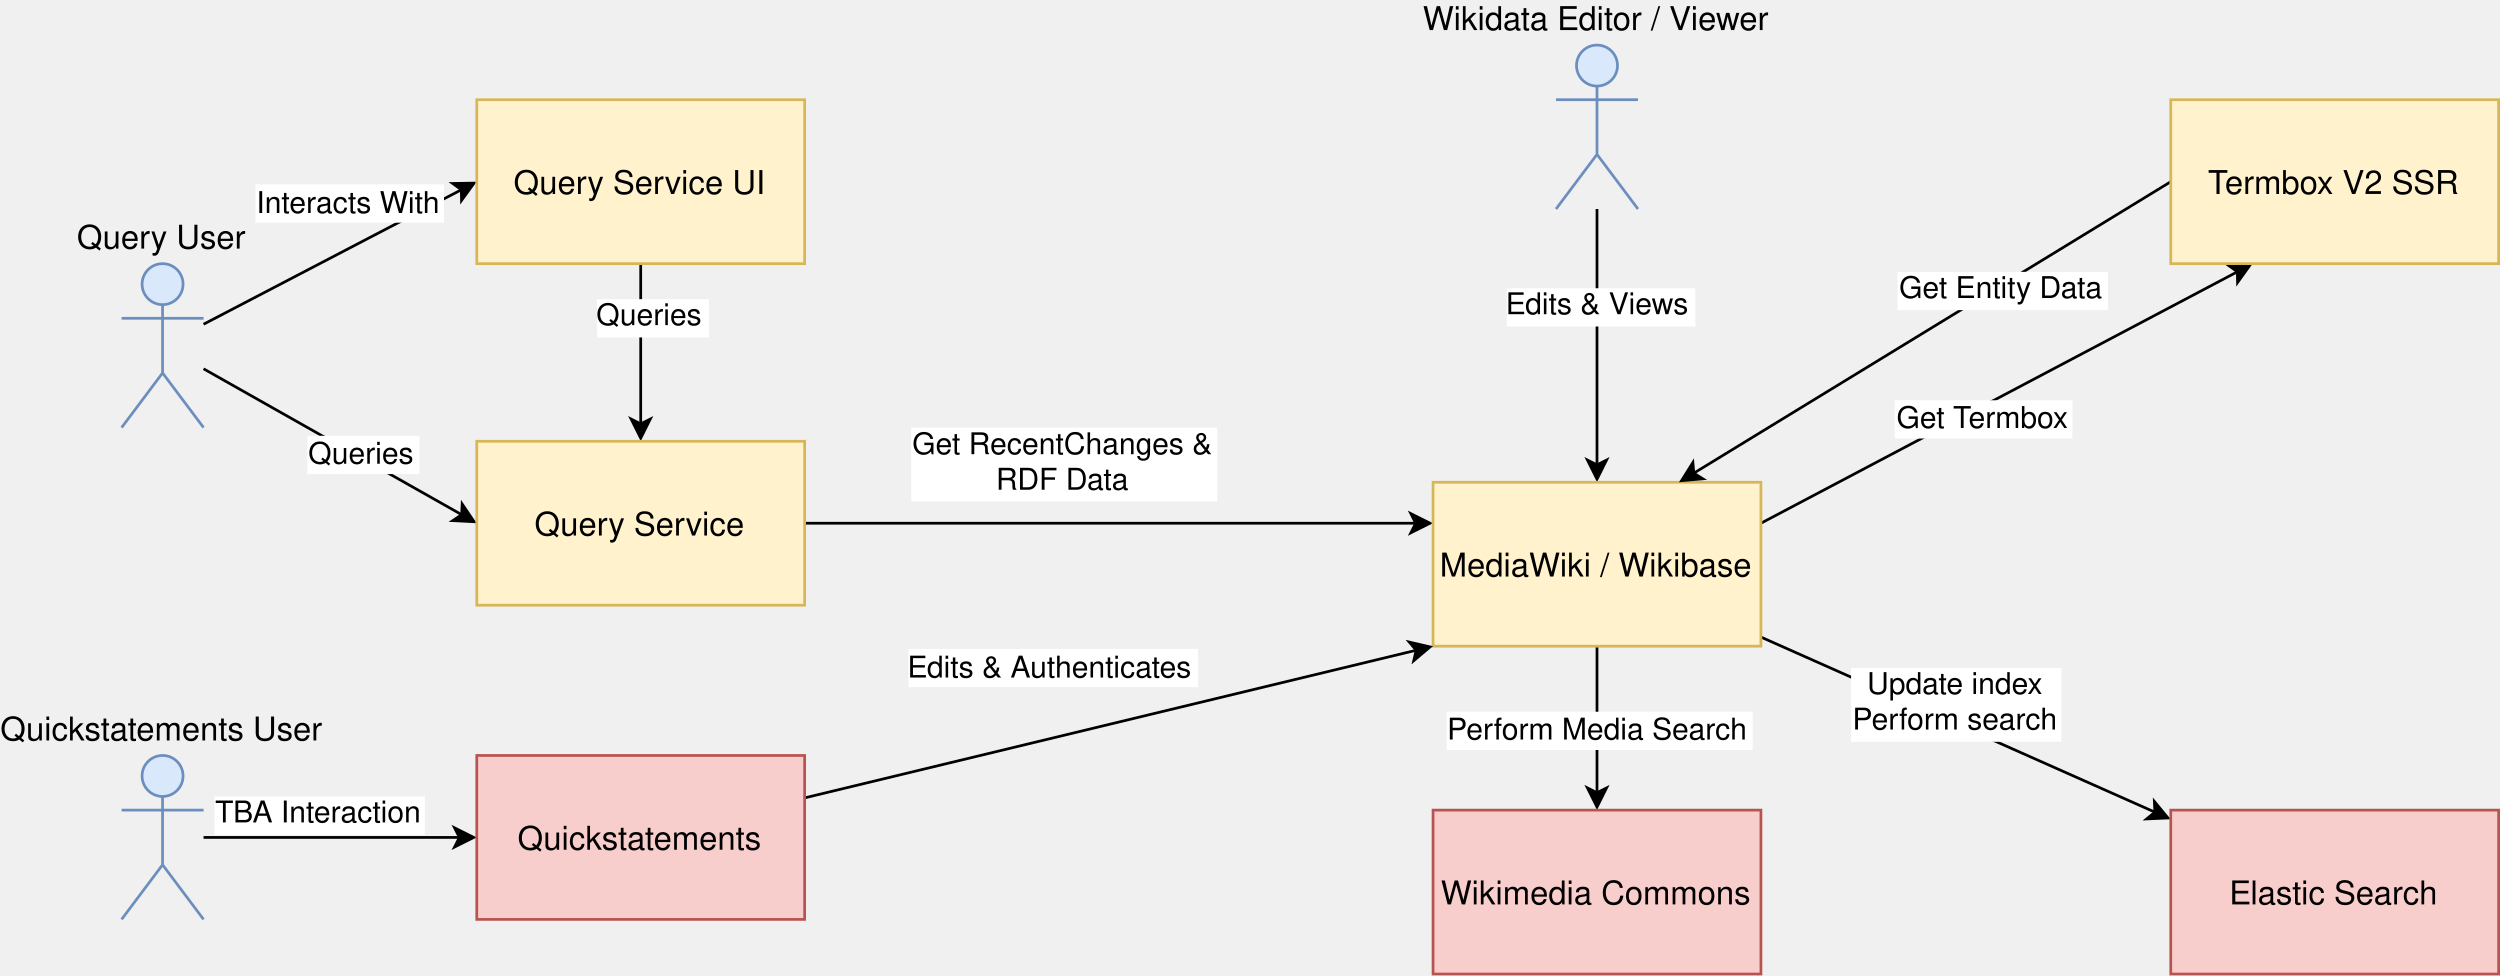
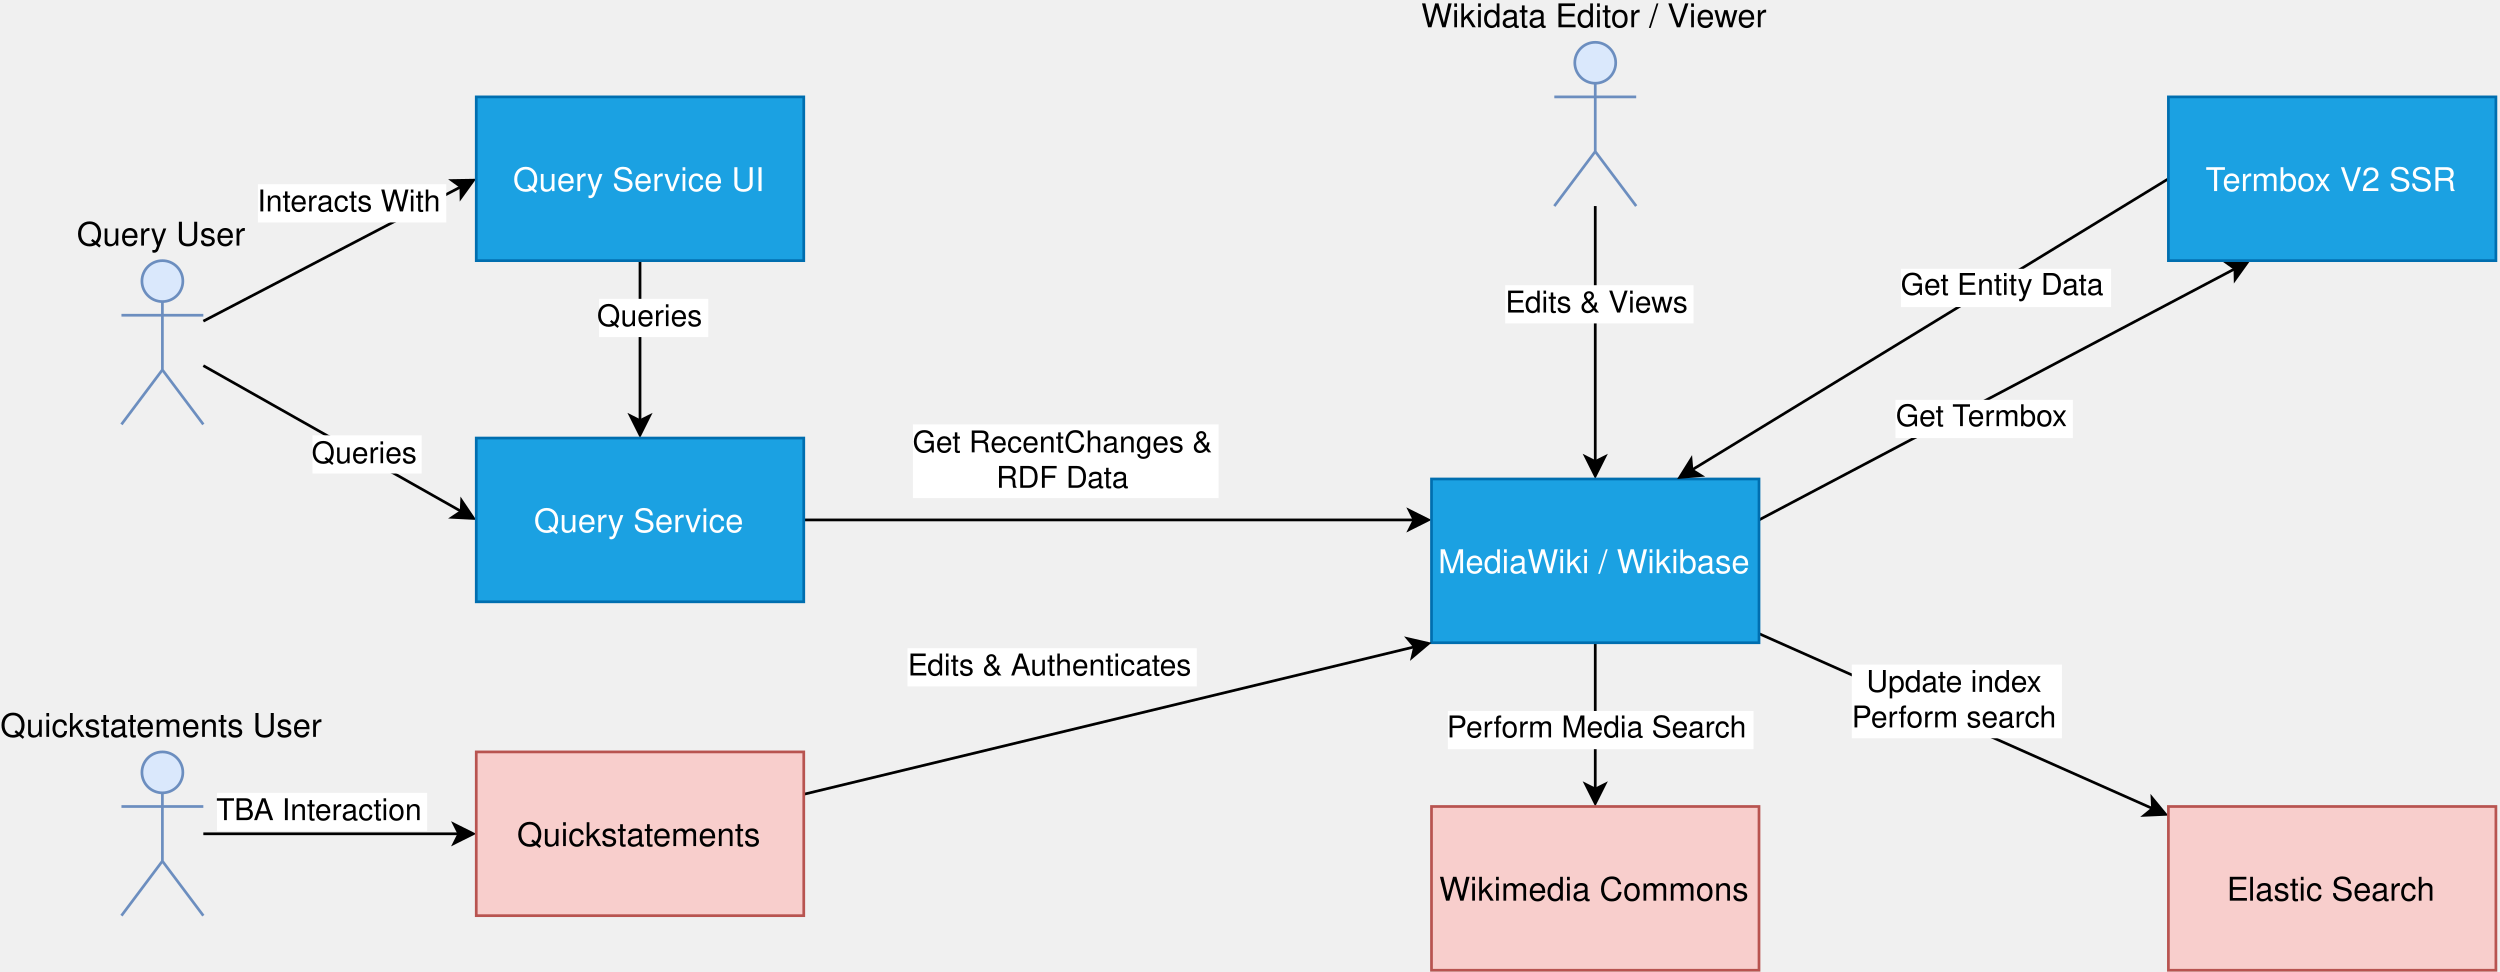
- <svg xmlns="http://www.w3.org/2000/svg" host="65bd71144e" version="1.1" width="915px" height="357px" viewBox="-0.5 -0.5 915 357" content="&lt;mxfile host=&quot;09a1d0c5-4f6d-4747-9076-1a5bd4f29423&quot; modified=&quot;2021-01-07T17:05:18.705Z&quot; agent=&quot;5.0 (X11; Linux x86_64) AppleWebKit/537.36 (KHTML, like Gecko) VSCodium/1.52.1 Chrome/83.0.41.122 Electron/9.3.5 Safari/537.36&quot; etag=&quot;2gOXge3UcDMe1jESMjzS&quot; version=&quot;13.10.0&quot; type=&quot;embed&quot;&gt;&lt;diagram id=&quot;XFkhv5XfGi1PEyDfdlKW&quot; name=&quot;Page-1&quot;&gt;7Vtdd5s4EP01fowPkvjyY+K4afe0u9m6bdp92SODbGsDyAfkxM6vX8lI5kMkcWJM6G7zkKBBSDAz93I1KAM0jjdXKV4tP7GQRANohZsBuhxACCzPFX+kZZtbPN/KDYuUhqpTYZjSB6KvVNY1DUlW6cgZizhdVY0BSxIS8IoNpym7r3abs6g66woviGGYBjgyrTc05Mvc6kOvsL8ndLHUMwN3lJ+Jse6sniRb4pDdl0xoMkDjlDGeH8WbMYmk87Rf8uvePXJ2f2MpSfghF0z/oj8cK/z9by982ED8B/jt/ewM6ZvjW/3EJBQOUE2W8iVbsARHk8J6kbJ1EhI5rCVaRZ+PjK2EEQjjP4TzrYomXnMmTEseR+qsuON0+11eP3R084cabte43FRaW9UyH1l5IWPrNCBPPKdOHZwuCH+qn/KHdEJpBuXRK8JiIm5IdEhJhDm9q2YJVsm22Pcr4iEOVEheEh6VTHc4WqupJiHl2UDG2sXxaucU6xslIs+bAvkRzwQg0QWO6CIR5kB4jqTCcEdSTkWan6sTMQ3DPLgkow94thtE+nzFaMJ3z+VcDJzLxig8mVpyJrIZNIBVzVLBQ8XJ6qoza4ggQvm1BzteDXct77/Uhc3nmUiBemT2s74+WMCI1Q29pSHmWFhl2Fi6i9s7FTERh3rIBEes5OE6js4D2b8I1C6S1yyjnDIZMC6xZoRxxjhnsUTlmkc0IeM9LcpYzmkUjVkkxxWzoRATfx4Ie8ZTdktKZ9zAJ7O5OBPVZt3nj5FQj2LTiP+jcfZGTn6JelfoDLoviFebliXOda0ToQ+M3oIcX09y8FCSg70iOf2CLAHny8W5MHyQqYWDXer1jNx0ahxPbtYQgJFfyXvNJK+lOk2bwB4CuzZybZTTsSE0gvrnmga3GcecxCTZvcO+Zr84sJYO0LMqEYOjtyZB34hQi/qvov4KMdi6/rMPpEavV8yIPANEmhMlfG6oyIi+EaPfHjFCW4s+DYZ2eNEfVocVrDi03M6IEf6fADVqG1DNMbWtKm364tk9YEM//+161QHz21ZjtB9ipEFQfvmRlJLeLdJ0MraiY1BNvx8J19ND0W4M0/aXMjlEmQDwxsoEolMSaVeVKa9nROpWozyyhlbpR/u8IyK1zaVhX4kUtUWkZ0L4iNdWJQpH1r60znG60jimbtXEOiXpHRWAEBT74Rn41vhwPp/DoJEPQ3fmOm47LFcXEo5JcgB2ynIdrr/gc3qRbCj/rgcRxyWVKVrFRbJxPDWODqTGnhXtoVm0v5Iwsz4TSUjjJU4WpFbCF6sPBKS3Pl/K8vClLBqP4eC8+fPMW/Jcm+s7B7kVsNnH0ZwmUHs09Op1r5GYbVT68buiQjMZDCrsPwsCz3ljGrRNsVeuxScsaaX4XtJ/sCIAwauYEZ6KGjXlPc+NoFfcaJtLrpwbv5A0nrFN3+jOblPWAaCXxJqWev9N03Y6gV0XQLD7BQTXAMLXVYi5VMZUOHNT0gTXJJ2zNJbuIDgNelfz1UnSzpd+262BpJ2vYRp6HWDG+89gBvULM2ZZtYDGJxJSvFNVvYSIXhG3IZtdu4aQdnRzTTL7Q4QqpZ+u8APMos8uuHI3zUBvoJGNGc56qZ49p6aeG77hdquekf2Mn46Tyt6LaqVaKuvj0xYRtAD+2aoIGuOGUp4knPKtLhL0jOd0orUjBcCRr/4OuMrc9LdfyVjf5Jnp9HMfOQpYsGeFTgRPyVEvWcsfQTbw5yQbvc/imX3G52u+FD4RFMI7/AKTMo7VB87m6DyZTi3t0KtipRW9dYa8oVPf+QeHta0KJ+Qu8w1jbNF7EXH5AWkmrpnv2M6TyHp9abJpg1y3xAVM8Eh1GqsFyZjFMUt66cu6UEUNn/Q79qVZH5xEOBPU8fjSrgeONN6mp/SkaBb/NZSTQfG/V2jyLw==&lt;/diagram&gt;&lt;/mxfile&gt;">
+ <svg xmlns="http://www.w3.org/2000/svg" host="65bd71144e" version="1.1" width="916px" height="356px" viewBox="-0.5 -0.5 916 356" content="&lt;mxfile host=&quot;6025a32a-8854-47d2-b902-ed7243c2b65e&quot; modified=&quot;2021-01-28T15:24:03.833Z&quot; agent=&quot;5.0 (X11; Linux x86_64) AppleWebKit/537.36 (KHTML, like Gecko) Code/1.52.1 Chrome/83.0.41.122 Electron/9.3.5 Safari/537.36&quot; etag=&quot;fBhFUkP89XpVR5HcNv44&quot; version=&quot;13.10.0&quot; type=&quot;embed&quot;&gt;&lt;diagram id=&quot;XFkhv5XfGi1PEyDfdlKW&quot; name=&quot;Page-1&quot;&gt;7Vtdd9o4EP01PIZjSf7ikRCSdk+7my1t0+7LHmEL0Ma2OLZIIL9+JSzhD5GEBOM4u+WhtcayZM/Mvb4aKz00itdXKV4uPrOQRD1oheseuuhBCDzXFv9Jyya3+JabG+YpDVWnwjChD0QZLWVd0ZBklY6csYjTZdUYsCQhAa/YcJqy+2q3GYuqsy7xnBiGSYAj03pDQ75QTwG9wv6B0PlCzwzcQX4mxrqzepJsgUN2XzKhcQ+NUsZ4fhSvRySSztN+ya+7fOTs7sZSkvBDLpj8RX86Vvj73174sIb4D/Dbh+kZ0jfHN/qJSSgcoJos5Qs2ZwmOxoX1PGWrJCRyWEu0ij6fGFsKIxDGfwjnGxVNvOJMmBY8jtRZccfp5oe8vu/o5k813LZxsa60NqplPrLyQsZWaUCeeE6dOjidE/5UP+UP6YTSDMqjV4TFRNyQ6JCSCHN6V80SrJJtvutXxEMcqJC8JDwqme5wtFJTjUPKs56MtYvj5dYp1ndKRJ7vC+QnPBWAROc4ovNEmAPhOZIKwx1JORVpPlQnYhqGeXBJRh/wdDuI9PmS0YRvn8s57zkXe6PwZGrJmci6twesapYKHipOVledWX0EEcqvPdjxarhref+lLmw2y0QK1COzm/X1wQJGrG7oLQ0xx8Iqw8bSbdwuVcREHOohExyxlIerOBoGsn8RqG0kr1lGOWUyYFxizQjjlHHOYonKFY9oQkY7WpSxnNEoGrFIjitmQyEm/iwQ9oyn7JaUzriBT6YzcSaqzbrLHyOhHsWmEf9H4+wNnPwS9a7QGXRfEK82LUqc61onQh8YvAU5vp7k4KEkBztFcvoFWQLO1/OhMHyUqYWDbep1jNx0ahxPblYfgIFfyXvNJK+lOk2bwO4DuzZybZTTsSE0gvrniga3GcecxCTZvsO+Zb84sJYO0LMqEYODtyZB34hQg/qvov4KMdi4/rMPpEavU8yIPANEmhMlfG6oyIiuEaPfHDFCW4s+DYZmeNHvV4cVrNjXy9IWiBH+nwA1aBpQ+2NqW1Xa9MWze8CGfv6v61UHzG9bjdF8iJEGQfnlR1JKOrdI08nYiI5BNf1+JFxPD0V7b5g2v5TJIcoEgDdWJhCdkkjbqkx5HSNStxrlgdW3Sj/t85aI1DaXhl0lUtQUkZ4J4SNeW5UoHFn70jrHaUvjmLpVE+uEpHdUAEJQ7Mdn4FvjQzDFgMB9fGhZ7nh4Ka9gCS/ZZ9tfM+xXFxiOSX4Atsp+La7L4HM6kqwp/6EHEccl9SlaxUWycTxlDg6kzI4V86FZzL+S8LO+EElUowVO5qRW2ndl4ktvfbmQZeMLWUwewd5w/2ebt+S/Jtd9DnIrYLOPoz9NrPag79XrYQMx26D089uiSDMZDIp8v+wIPOeN6dE2xWG5dp+wpJFifUkvwopgBK9iTHgqytRU+Dxngk5xpm0u0XLO/ErSeMrWXaNBu0kZCIBeQmu66vw3UNtpBXZtAMHuFhBcAwjfliHmUklT4cx1SStck3TG0li6g+A06FyNWCdJMzsDbLcGkma+nmnotYAZ7z+DGdQtzJhl2AIan0lI8VZtdRIiegXdhJx27RpCmtHTNSnt9xGqlIrawg8wi0Tb4MrdNz294UY2pjh7V6rac2qqes+34HZVNbKf8d9xEtp7Uc1VS2h9fNqigxbG763qoLFvKOhxwinf6KJCx/hPJ1ozEgEcKQla4DBz8+BuhWN9l2cmky/vibuABTtWMEXwlNz1krX/ESQE3ycJ6X0cz+xjHq74QvhEUAtv8QtPyjhWH1D3R+fJdGpoB2AVK43oszPk9Z36zkLYr22FOCGnmW8eYwvgSwht5gck2PtBfOo7tvMksl5fyty3Aa9d4gImeKSajdUCZsTimCWd9GVdwKI9WwZa9qVZTxxHOBPU8fhSsAOONN6mp/SkaBZ/lZSTQfG3XWj8Lw==&lt;/diagram&gt;&lt;/mxfile&gt;">
  <defs />
  <g>
-     <path d="M 584 76 L 584 169.63" fill="none" stroke="#000000" stroke-miterlimit="10" pointer-events="stroke" />
-     <path d="M 584 174.88 L 580.5 167.88 L 584 169.63 L 587.5 167.88 Z" fill="#000000" stroke="#000000" stroke-miterlimit="10" pointer-events="all" />
+     <path d="M 584 75 L 584 168.63" fill="none" stroke="#000000" stroke-miterlimit="10" pointer-events="stroke" />
+     <path d="M 584 173.88 L 580.5 166.88 L 584 168.63 L 587.5 166.88 Z" fill="#000000" stroke="#000000" stroke-miterlimit="10" pointer-events="all" />
    <g fill="#000000" font-family="Helvetica" text-anchor="middle" font-size="11px">
-       <rect fill="#ffffff" stroke="none" x="551" y="105" width="69" height="14" stroke-width="0" />
-       <text x="584" y="114.5">
+       <rect fill="#ffffff" stroke="none" x="551" y="104" width="69" height="14" stroke-width="0" />
+       <text x="584.5" y="114">
                Edits &amp; Views
            </text>
    </g>
-     <ellipse cx="584" cy="23.5" rx="7.5" ry="7.5" fill="#dae8fc" stroke="#6c8ebf" pointer-events="all" />
-     <path d="M 584 31 L 584 56 M 584 36 L 569 36 M 584 36 L 599 36 M 584 56 L 569 76 M 584 56 L 599 76" fill="none" stroke="#6c8ebf" stroke-miterlimit="10" pointer-events="all" />
+     <ellipse cx="584" cy="22.5" rx="7.5" ry="7.5" fill="#dae8fc" stroke="#6c8ebf" pointer-events="all" />
+     <path d="M 584 30 L 584 55 M 584 35 L 569 35 M 584 35 L 599 35 M 584 55 L 569 75 M 584 55 L 599 75" fill="none" stroke="#6c8ebf" stroke-miterlimit="10" pointer-events="all" />
    <g fill="#000000" font-family="Helvetica" text-anchor="middle" font-size="12px">
-       <text x="583.5" y="10.5">
+       <text x="583.5" y="9.5">
                Wikidata Editor / Viewer
            </text>
    </g>
-     <path d="M 74 306 L 167.63 306" fill="none" stroke="#000000" stroke-miterlimit="10" pointer-events="stroke" />
-     <path d="M 172.88 306 L 165.88 309.5 L 167.63 306 L 165.88 302.5 Z" fill="#000000" stroke="#000000" stroke-miterlimit="10" pointer-events="all" />
+     <path d="M 74 305 L 167.63 305" fill="none" stroke="#000000" stroke-miterlimit="10" pointer-events="stroke" />
+     <path d="M 172.88 305 L 165.88 308.5 L 167.63 305 L 165.88 301.5 Z" fill="#000000" stroke="#000000" stroke-miterlimit="10" pointer-events="all" />
    <g fill="#000000" font-family="Helvetica" text-anchor="middle" font-size="11px">
-       <rect fill="#ffffff" stroke="none" x="78" y="291" width="77" height="14" stroke-width="0" />
-       <text x="115.86" y="300.5">
+       <rect fill="#ffffff" stroke="none" x="79" y="290" width="77" height="14" stroke-width="0" />
+       <text x="116.36" y="300">
                TBA Interaction
            </text>
    </g>
-     <ellipse cx="59" cy="283.5" rx="7.5" ry="7.5" fill="#dae8fc" stroke="#6c8ebf" pointer-events="all" />
-     <path d="M 59 291 L 59 316 M 59 296 L 44 296 M 59 296 L 74 296 M 59 316 L 44 336 M 59 316 L 74 336" fill="none" stroke="#6c8ebf" stroke-miterlimit="10" pointer-events="all" />
+     <ellipse cx="59" cy="282.5" rx="7.5" ry="7.5" fill="#dae8fc" stroke="#6c8ebf" pointer-events="all" />
+     <path d="M 59 290 L 59 315 M 59 295 L 44 295 M 59 295 L 74 295 M 59 315 L 44 335 M 59 315 L 74 335" fill="none" stroke="#6c8ebf" stroke-miterlimit="10" pointer-events="all" />
    <g fill="#000000" font-family="Helvetica" text-anchor="middle" font-size="12px">
-       <text x="58.5" y="270.5">
+       <text x="58.5" y="269.5">
                Quickstatements User
            </text>
    </g>
-     <path d="M 74 118.17 L 168.35 68.95" fill="none" stroke="#000000" stroke-miterlimit="10" pointer-events="stroke" />
-     <path d="M 173.01 66.52 L 168.42 72.86 L 168.35 68.95 L 165.18 66.65 Z" fill="#000000" stroke="#000000" stroke-miterlimit="10" pointer-events="all" />
+     <path d="M 74 117.17 L 168.35 67.95" fill="none" stroke="#000000" stroke-miterlimit="10" pointer-events="stroke" />
+     <path d="M 173.01 65.52 L 168.42 71.86 L 168.35 67.95 L 165.18 65.65 Z" fill="#000000" stroke="#000000" stroke-miterlimit="10" pointer-events="all" />
    <g fill="#000000" font-family="Helvetica" text-anchor="middle" font-size="11px">
-       <rect fill="#ffffff" stroke="none" x="93" y="67" width="69" height="14" stroke-width="0" />
-       <text x="126.84" y="77.46">
+       <rect fill="#ffffff" stroke="none" x="94" y="67" width="69" height="14" stroke-width="0" />
+       <text x="127.34" y="76.96">
                Interacts With
            </text>
    </g>
-     <path d="M 74 134.48 L 168.46 187.87" fill="none" stroke="#000000" stroke-miterlimit="10" pointer-events="stroke" />
-     <path d="M 173.03 190.45 L 165.21 190.05 L 168.46 187.87 L 168.65 183.96 Z" fill="#000000" stroke="#000000" stroke-miterlimit="10" pointer-events="all" />
+     <path d="M 74 133.48 L 168.46 186.87" fill="none" stroke="#000000" stroke-miterlimit="10" pointer-events="stroke" />
+     <path d="M 173.03 189.45 L 165.21 189.05 L 168.46 186.87 L 168.65 182.96 Z" fill="#000000" stroke="#000000" stroke-miterlimit="10" pointer-events="all" />
    <g fill="#000000" font-family="Helvetica" text-anchor="middle" font-size="11px">
-       <rect fill="#ffffff" stroke="none" x="112" y="159" width="41" height="14" stroke-width="0" />
-       <text x="131.57" y="169.22">
+       <rect fill="#ffffff" stroke="none" x="114" y="159" width="40" height="14" stroke-width="0" />
+       <text x="132.94" y="169.21">
                Queries
            </text>
    </g>
-     <ellipse cx="59" cy="103.5" rx="7.5" ry="7.5" fill="#dae8fc" stroke="#6c8ebf" pointer-events="all" />
-     <path d="M 59 111 L 59 136 M 59 116 L 44 116 M 59 116 L 74 116 M 59 136 L 44 156 M 59 136 L 74 156" fill="none" stroke="#6c8ebf" stroke-miterlimit="10" pointer-events="all" />
+     <ellipse cx="59" cy="102.5" rx="7.5" ry="7.5" fill="#dae8fc" stroke="#6c8ebf" pointer-events="all" />
+     <path d="M 59 110 L 59 135 M 59 115 L 44 115 M 59 115 L 74 115 M 59 135 L 44 155 M 59 135 L 74 155" fill="none" stroke="#6c8ebf" stroke-miterlimit="10" pointer-events="all" />
    <g fill="#000000" font-family="Helvetica" text-anchor="middle" font-size="12px">
-       <text x="58.5" y="90.5">
+       <text x="58.5" y="89.5">
                Query User
            </text>
    </g>
-     <path d="M 234 96 L 234 154.63" fill="none" stroke="#000000" stroke-miterlimit="10" pointer-events="stroke" />
-     <path d="M 234 159.88 L 230.5 152.88 L 234 154.63 L 237.5 152.88 Z" fill="#000000" stroke="#000000" stroke-miterlimit="10" pointer-events="all" />
+     <path d="M 234 95 L 234 153.63" fill="none" stroke="#000000" stroke-miterlimit="10" pointer-events="stroke" />
+     <path d="M 234 158.88 L 230.5 151.88 L 234 153.63 L 237.5 151.88 Z" fill="#000000" stroke="#000000" stroke-miterlimit="10" pointer-events="all" />
    <g fill="#000000" font-family="Helvetica" text-anchor="middle" font-size="11px">
-       <rect fill="#ffffff" stroke="none" x="218" y="109" width="41" height="14" stroke-width="0" />
-       <text x="237" y="118.5">
+       <rect fill="#ffffff" stroke="none" x="219" y="109" width="40" height="14" stroke-width="0" />
+       <text x="237.5" y="119">
                Queries
            </text>
    </g>
-     <rect x="174" y="36" width="120" height="60" fill="#fff2cc" stroke="#d6b656" pointer-events="all" />
-     <g fill="#000000" font-family="Helvetica" text-anchor="middle" font-size="12px">
-       <text x="233.5" y="70.5">
+     <rect x="174" y="35" width="120" height="60" fill="#1ba1e2" stroke="#006eaf" pointer-events="all" />
+     <g fill="#ffffff" font-family="Helvetica" text-anchor="middle" font-size="12px">
+       <text x="233.5" y="69.5">
                Query Service UI
            </text>
    </g>
-     <path d="M 294 191 L 517.63 191" fill="none" stroke="#000000" stroke-miterlimit="10" pointer-events="stroke" />
-     <path d="M 522.88 191 L 515.88 194.5 L 517.63 191 L 515.88 187.5 Z" fill="#000000" stroke="#000000" stroke-miterlimit="10" pointer-events="all" />
+     <path d="M 294 190 L 517.63 190" fill="none" stroke="#000000" stroke-miterlimit="10" pointer-events="stroke" />
+     <path d="M 522.88 190 L 515.88 193.5 L 517.63 190 L 515.88 186.5 Z" fill="#000000" stroke="#000000" stroke-miterlimit="10" pointer-events="all" />
    <g fill="#000000" font-family="Helvetica" text-anchor="middle" font-size="11px">
-       <rect fill="#ffffff" stroke="none" x="333" y="156" width="112" height="27" stroke-width="0" />
-       <text x="388.26" y="165.74">
+       <rect fill="#ffffff" stroke="none" x="334" y="155" width="112" height="27" stroke-width="0" />
+       <text x="388.76" y="165.24">
                Get RecentChanges &amp;
            </text>
-       <text x="388.26" y="178.74">
+       <text x="388.76" y="178.24">
                RDF Data
            </text>
    </g>
-     <rect x="174" y="161" width="120" height="60" fill="#fff2cc" stroke="#d6b656" pointer-events="all" />
-     <g fill="#000000" font-family="Helvetica" text-anchor="middle" font-size="12px">
-       <text x="233.5" y="195.5">
+     <rect x="174" y="160" width="120" height="60" fill="#1ba1e2" stroke="#006eaf" pointer-events="all" />
+     <g fill="#ffffff" font-family="Helvetica" text-anchor="middle" font-size="12px">
+       <text x="233.5" y="194.5">
                Query Service
            </text>
    </g>
-     <path d="M 644 191 L 818.37 98.97" fill="none" stroke="#000000" stroke-miterlimit="10" pointer-events="stroke" />
-     <path d="M 823.01 96.52 L 818.45 102.88 L 818.37 98.97 L 815.19 96.69 Z" fill="#000000" stroke="#000000" stroke-miterlimit="10" pointer-events="all" />
+     <path d="M 644 190 L 818.37 97.97" fill="none" stroke="#000000" stroke-miterlimit="10" pointer-events="stroke" />
+     <path d="M 823.01 95.52 L 818.45 101.88 L 818.37 97.97 L 815.19 95.69 Z" fill="#000000" stroke="#000000" stroke-miterlimit="10" pointer-events="all" />
    <g fill="#000000" font-family="Helvetica" text-anchor="middle" font-size="11px">
-       <rect fill="#ffffff" stroke="none" x="693" y="146" width="65" height="14" stroke-width="0" />
-       <text x="724.99" y="156.14">
+       <rect fill="#ffffff" stroke="none" x="694" y="146" width="65" height="14" stroke-width="0" />
+       <text x="725.49" y="155.64">
                Get Termbox
            </text>
    </g>
-     <path d="M 644 232.67 L 788.18 296.75" fill="none" stroke="#000000" stroke-miterlimit="10" pointer-events="stroke" />
-     <path d="M 792.98 298.88 L 785.16 299.23 L 788.18 296.75 L 788 292.84 Z" fill="#000000" stroke="#000000" stroke-miterlimit="10" pointer-events="all" />
+     <path d="M 644 231.67 L 788.18 295.75" fill="none" stroke="#000000" stroke-miterlimit="10" pointer-events="stroke" />
+     <path d="M 792.98 297.88 L 785.16 298.23 L 788.18 295.75 L 788 291.84 Z" fill="#000000" stroke="#000000" stroke-miterlimit="10" pointer-events="all" />
    <g fill="#000000" font-family="Helvetica" text-anchor="middle" font-size="11px">
-       <rect fill="#ffffff" stroke="none" x="677" y="244" width="77" height="27" stroke-width="0" />
-       <text x="714.94" y="253.51">
+       <rect fill="#ffffff" stroke="none" x="678" y="243" width="77" height="27" stroke-width="0" />
+       <text x="715.44" y="253.01">
                Update index
            </text>
-       <text x="714.94" y="266.51">
+       <text x="715.44" y="266.01">
                Perform search
            </text>
    </g>
-     <path d="M 584 236 L 584 289.63" fill="none" stroke="#000000" stroke-miterlimit="10" pointer-events="stroke" />
-     <path d="M 584 294.88 L 580.5 287.88 L 584 289.63 L 587.5 287.88 Z" fill="#000000" stroke="#000000" stroke-miterlimit="10" pointer-events="all" />
+     <path d="M 584 235 L 584 288.63" fill="none" stroke="#000000" stroke-miterlimit="10" pointer-events="stroke" />
+     <path d="M 584 293.88 L 580.5 286.88 L 584 288.63 L 587.5 286.88 Z" fill="#000000" stroke="#000000" stroke-miterlimit="10" pointer-events="all" />
    <g fill="#000000" font-family="Helvetica" text-anchor="middle" font-size="11px">
-       <rect fill="#ffffff" stroke="none" x="529" y="260" width="112" height="14" stroke-width="0" />
-       <text x="584" y="270.17">
+       <rect fill="#ffffff" stroke="none" x="530" y="260" width="112" height="14" stroke-width="0" />
+       <text x="584.5" y="269.67">
                Perform Media Search
            </text>
    </g>
-     <rect x="524" y="176" width="120" height="60" fill="#fff2cc" stroke="#d6b656" pointer-events="all" />
-     <g fill="#000000" font-family="Helvetica" text-anchor="middle" font-size="12px">
-       <text x="583.5" y="210.5">
+     <rect x="524" y="175" width="120" height="60" fill="#1ba1e2" stroke="#006eaf" pointer-events="all" />
+     <g fill="#ffffff" font-family="Helvetica" text-anchor="middle" font-size="12px">
+       <text x="583.5" y="209.5">
                MediaWiki / Wikibase
            </text>
    </g>
-     <path d="M 794 66 L 619.43 172.68" fill="none" stroke="#000000" stroke-miterlimit="10" pointer-events="stroke" />
-     <path d="M 614.95 175.42 L 619.1 168.78 L 619.43 172.68 L 622.75 174.75 Z" fill="#000000" stroke="#000000" stroke-miterlimit="10" pointer-events="all" />
+     <path d="M 794 65 L 619.43 171.68" fill="none" stroke="#000000" stroke-miterlimit="10" pointer-events="stroke" />
+     <path d="M 614.95 174.42 L 619.1 167.78 L 619.43 171.68 L 622.75 173.75 Z" fill="#000000" stroke="#000000" stroke-miterlimit="10" pointer-events="all" />
    <g fill="#000000" font-family="Helvetica" text-anchor="middle" font-size="11px">
-       <rect fill="#ffffff" stroke="none" x="694" y="99" width="77" height="14" stroke-width="0" />
-       <text x="731.71" y="108.57">
+       <rect fill="#ffffff" stroke="none" x="696" y="98" width="77" height="14" stroke-width="0" />
+       <text x="733.06" y="107.54">
                Get Entity Data
            </text>
    </g>
-     <rect x="794" y="36" width="120" height="60" fill="#fff2cc" stroke="#d6b656" pointer-events="all" />
-     <g fill="#000000" font-family="Helvetica" text-anchor="middle" font-size="12px">
-       <text x="853.5" y="70.5">
+     <rect x="794" y="35" width="120" height="60" fill="#1ba1e2" stroke="#006eaf" pointer-events="all" />
+     <g fill="#ffffff" font-family="Helvetica" text-anchor="middle" font-size="12px">
+       <text x="853.5" y="69.5">
                Termbox V2 SSR
            </text>
    </g>
-     <path d="M 294 291.52 L 517.81 237.49" fill="none" stroke="#000000" stroke-miterlimit="10" pointer-events="stroke" />
-     <path d="M 522.91 236.26 L 516.93 241.31 L 517.81 237.49 L 515.29 234.5 Z" fill="#000000" stroke="#000000" stroke-miterlimit="10" pointer-events="all" />
+     <path d="M 294 290.52 L 517.81 236.49" fill="none" stroke="#000000" stroke-miterlimit="10" pointer-events="stroke" />
+     <path d="M 522.91 235.26 L 516.93 240.31 L 517.81 236.49 L 515.29 233.5 Z" fill="#000000" stroke="#000000" stroke-miterlimit="10" pointer-events="all" />
    <g fill="#000000" font-family="Helvetica" text-anchor="middle" font-size="11px">
      <rect fill="#ffffff" stroke="none" x="332" y="237" width="106" height="14" stroke-width="0" />
-       <text x="383.56" y="247.48">
+       <text x="384.06" y="246.98">
                Edits &amp; Authenticates
            </text>
    </g>
-     <rect x="174" y="276" width="120" height="60" fill="#f8cecc" stroke="#b85450" pointer-events="all" />
+     <rect x="174" y="275" width="120" height="60" fill="#f8cecc" stroke="#b85450" pointer-events="all" />
    <g fill="#000000" font-family="Helvetica" text-anchor="middle" font-size="12px">
-       <text x="233.5" y="310.5">
+       <text x="233.5" y="309.5">
                Quickstatements
            </text>
    </g>
-     <rect x="524" y="296" width="120" height="60" fill="#f8cecc" stroke="#b85450" pointer-events="all" />
+     <rect x="524" y="295" width="120" height="60" fill="#f8cecc" stroke="#b85450" pointer-events="all" />
    <g fill="#000000" font-family="Helvetica" text-anchor="middle" font-size="12px">
-       <text x="583.5" y="330.5">
+       <text x="583.5" y="329.5">
                Wikimedia Commons
            </text>
    </g>
-     <rect x="794" y="296" width="120" height="60" fill="#f8cecc" stroke="#b85450" pointer-events="all" />
+     <rect x="794" y="295" width="120" height="60" fill="#f8cecc" stroke="#b85450" pointer-events="all" />
    <g fill="#000000" font-family="Helvetica" text-anchor="middle" font-size="12px">
-       <text x="853.5" y="330.5">
+       <text x="853.5" y="329.5">
                Elastic Search
            </text>
    </g>
  </g>
</svg>
